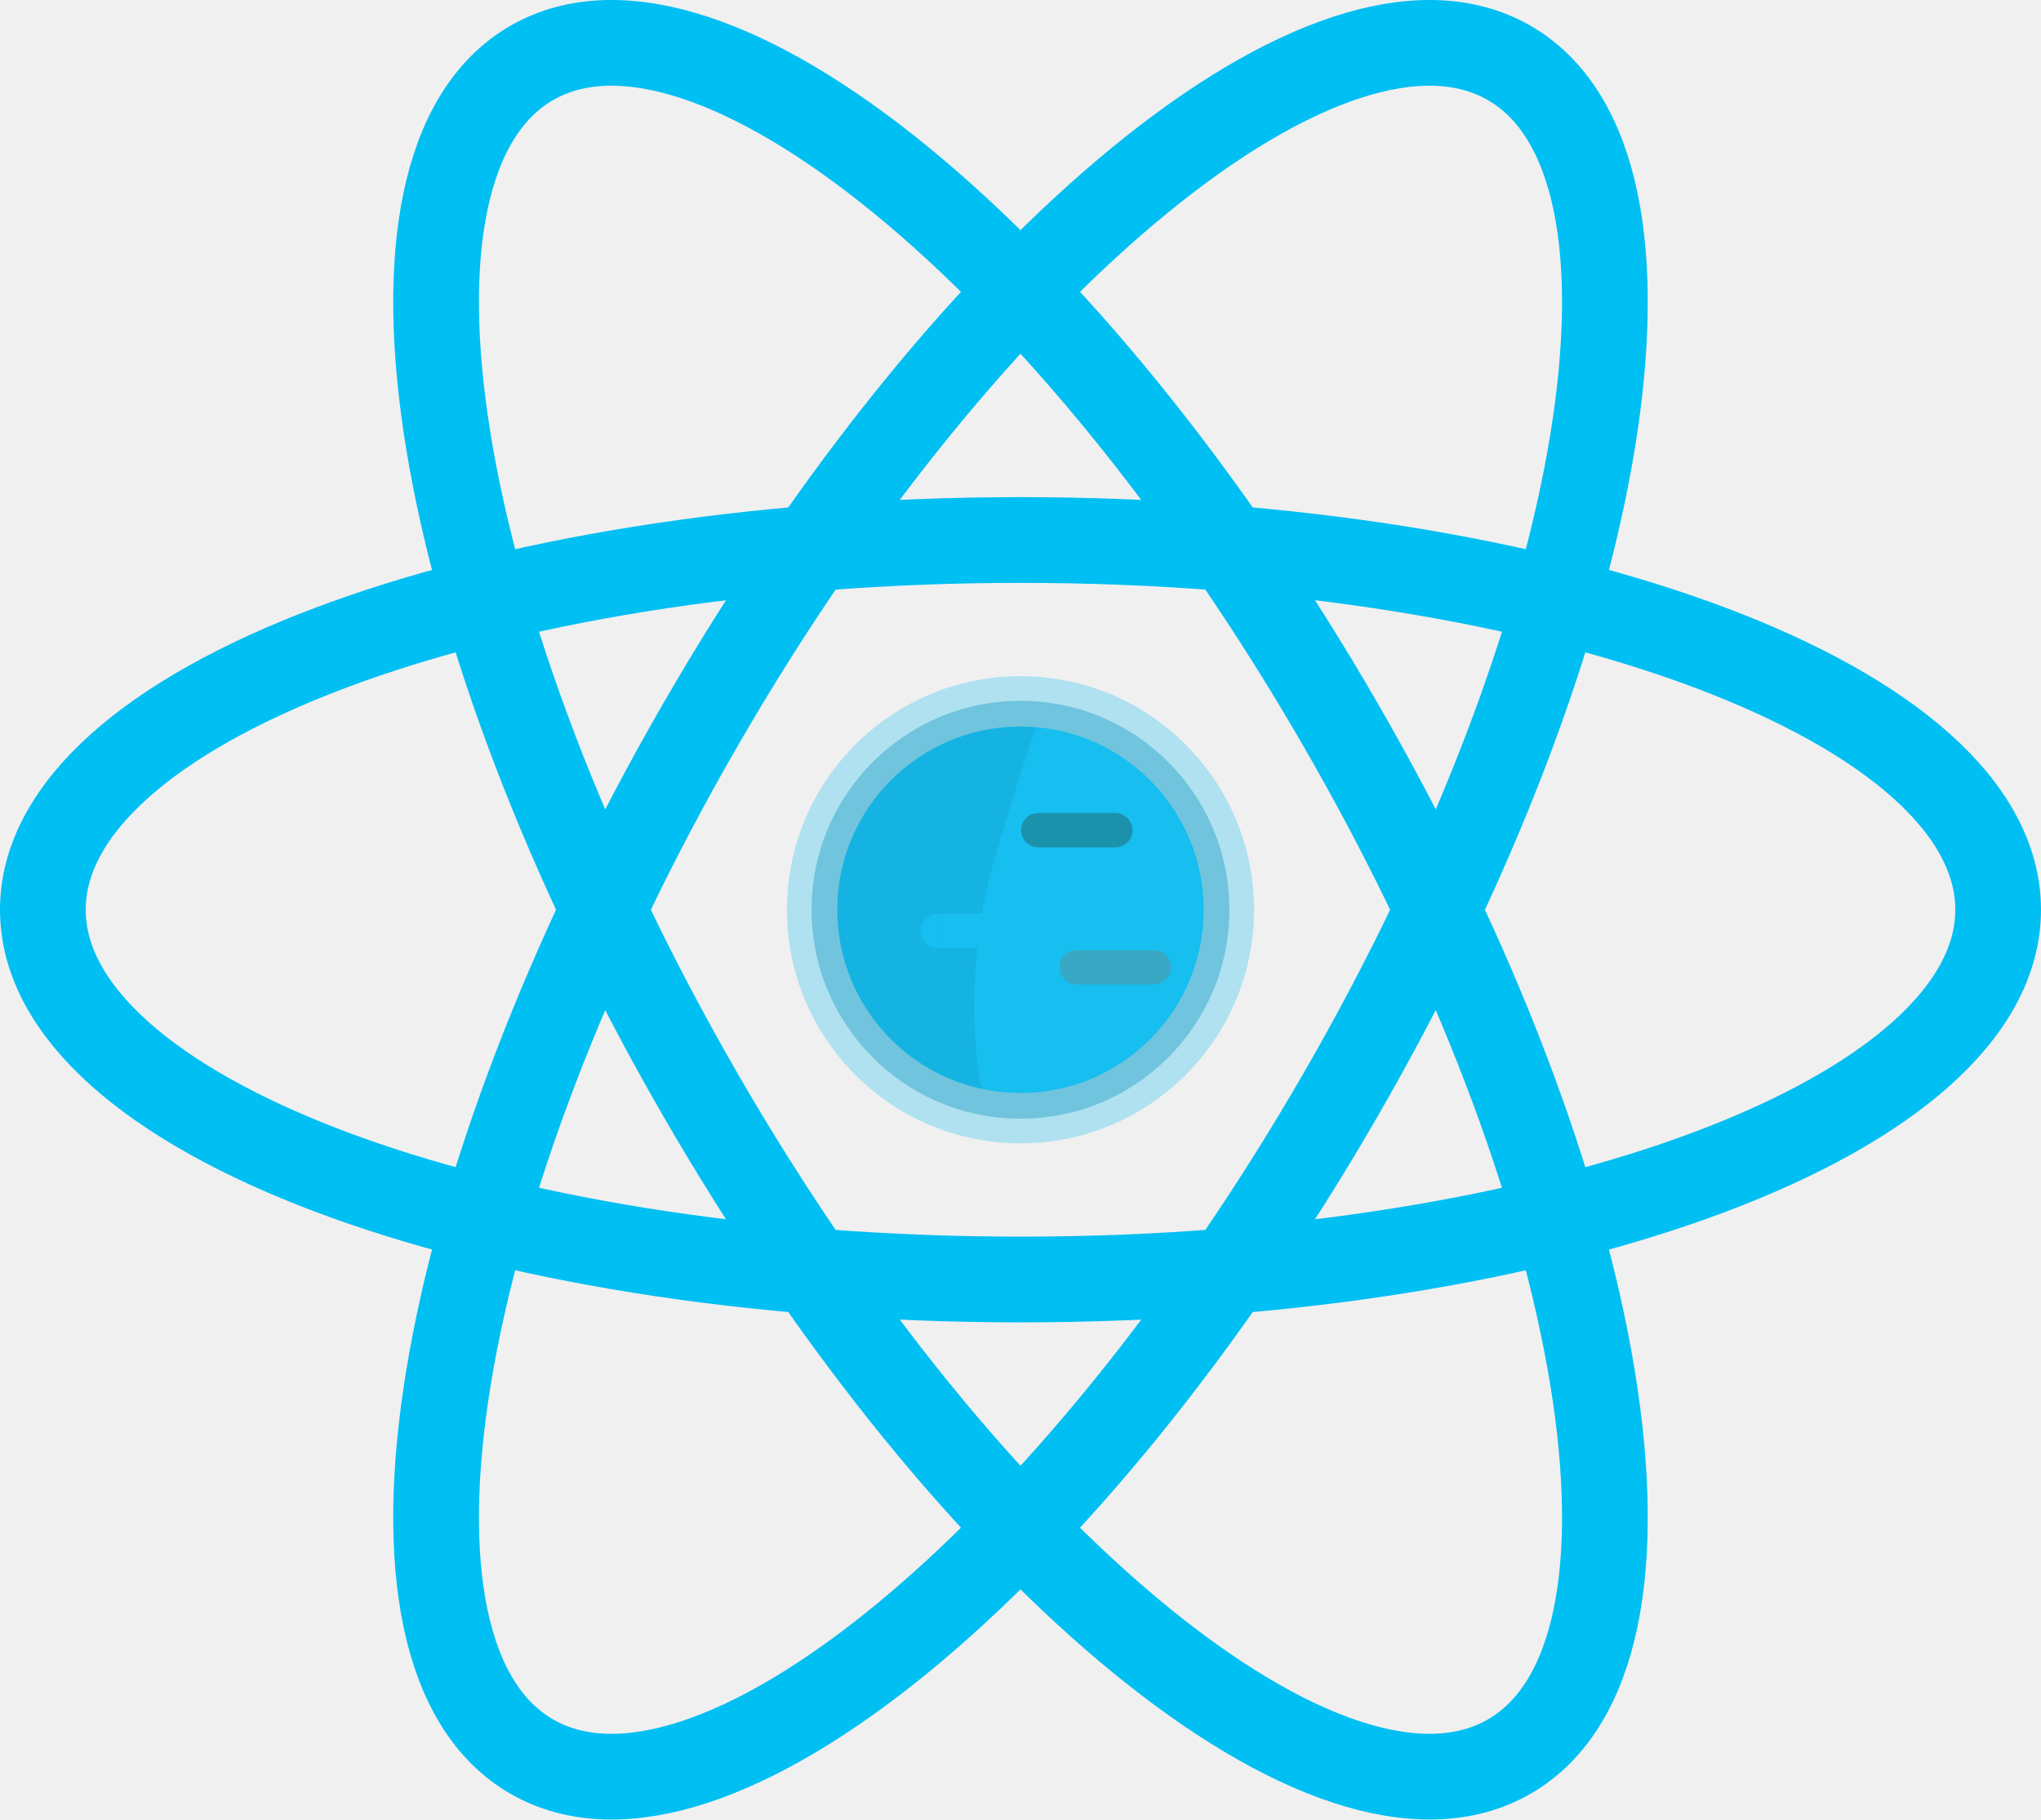
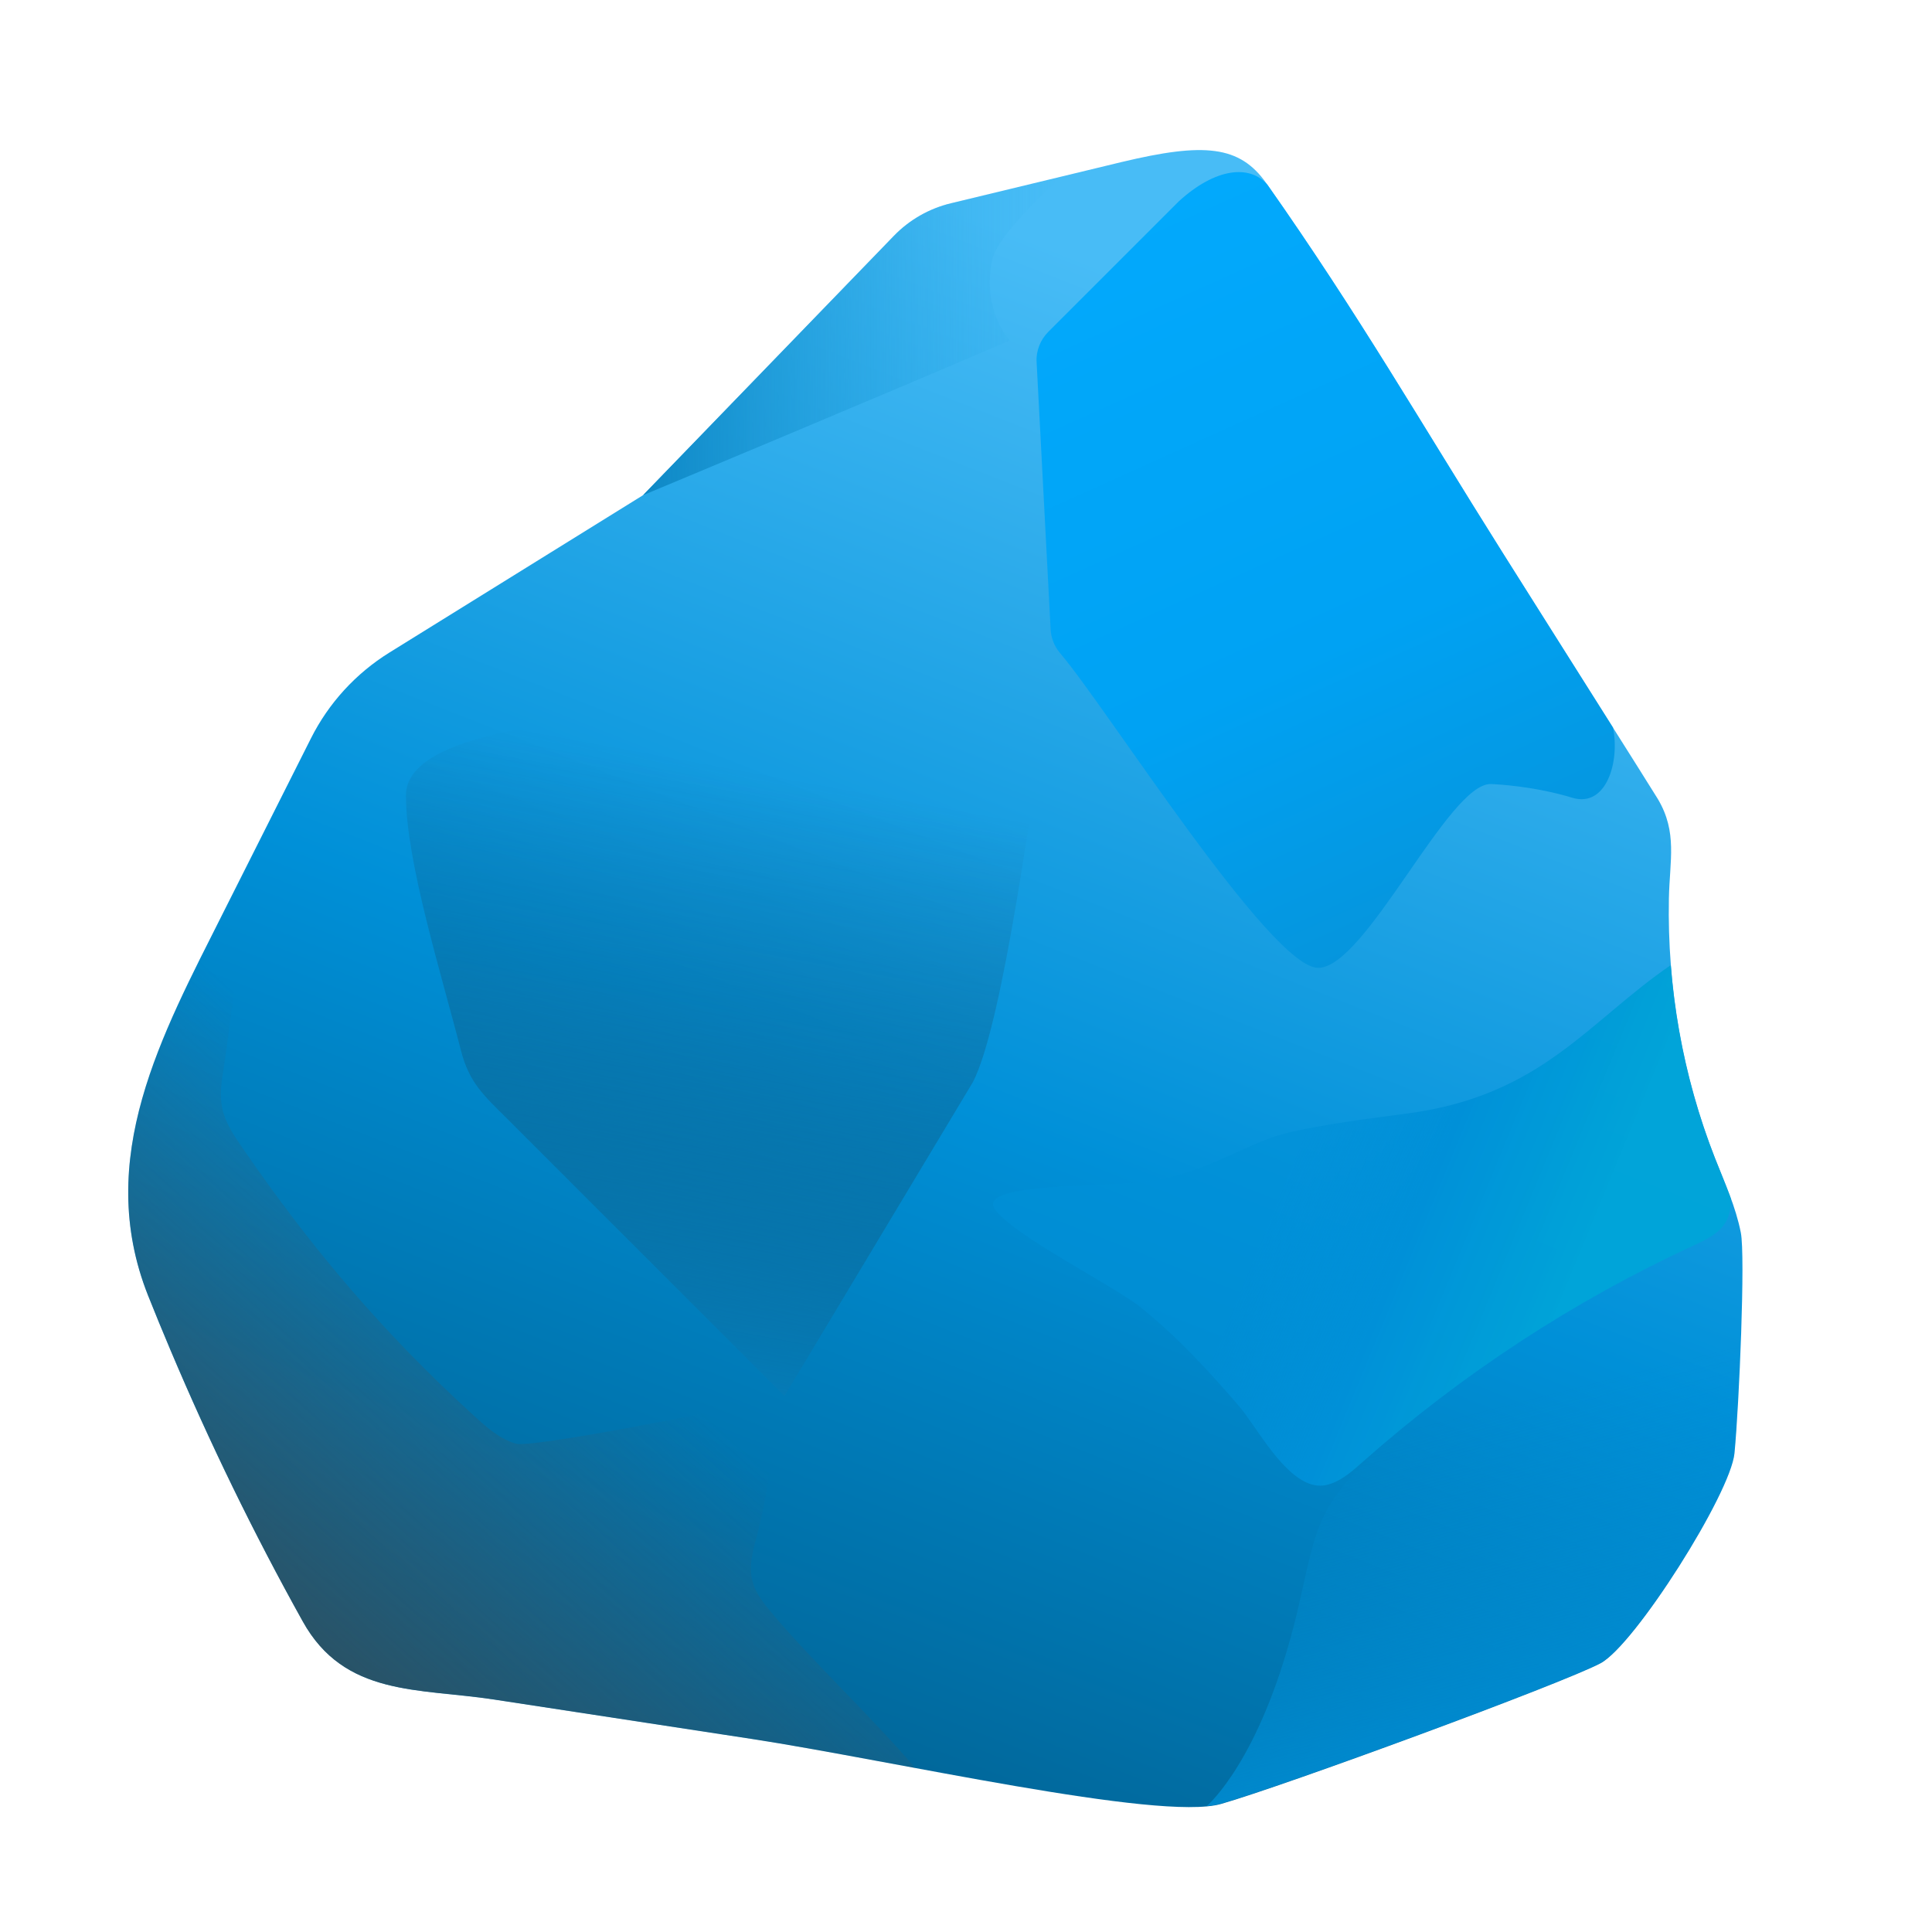
- <svg xmlns="http://www.w3.org/2000/svg" id="a" viewBox="0 0 952.54 849.07">
+ <svg xmlns="http://www.w3.org/2000/svg" width="512" height="512" viewBox="0 0 512 512" fill="none">
+   <rect width="512" height="512" fill="white" />
+   <path d="M45.115 357.655C43.091 352.88 41.142 348.104 39.232 343.329C24.829 306.998 42.9 274.22 59.021 242.129L82.402 195.674C87.101 186.314 94.321 178.444 103.184 172.943L170.422 131.225L236.857 62.536C240.981 58.257 246.244 55.247 252.024 53.864L297.256 42.938C319.146 37.704 328.544 38.544 335.612 48.592C360.1 83.357 376.489 111.971 398.303 146.621C410.184 165.493 437.614 208.854 439.333 211.719C444.605 220.582 442.466 227.994 442.275 238.156C441.817 261.574 445.943 285.107 454.5 306.921C457.06 313.416 460.001 319.834 461.338 326.672C462.561 332.823 460.918 371.905 459.658 385.123C458.626 395.858 433.259 435.933 424.167 440.785C414.158 446.134 339.967 473.411 323.578 478.071C307.189 482.732 236.131 466.496 199.227 460.842C176.42 457.365 153.574 453.851 130.767 450.374C110.978 447.356 91.303 449.648 80.224 429.668C67.197 406.288 55.507 382.258 45.115 357.655Z" fill="url(#paint0_linear_698_8)" />
+   <path d="M130.729 450.336C153.536 453.812 176.381 457.327 199.189 460.804C211.07 462.637 226.504 465.541 242.511 468.521C231.738 455.761 215.654 440.632 204.881 427.872C202.551 425.122 200.182 422.257 199.342 418.742C198.463 414.998 199.456 411.139 200.488 407.434C203.773 395.285 204.614 382.105 207.899 369.957C187.537 374.694 140.623 383.71 136.765 382.602C132.486 381.379 129.01 378.285 125.686 375.267C101.503 353.185 82.593 330.913 64.102 303.98C61.925 300.809 59.709 297.523 58.907 293.741C58.143 290.188 58.716 286.521 59.289 282.968C60.664 274.105 63.72 249.54 66.165 227.879L58.983 242.129C42.9 274.22 24.83 306.998 39.27 343.329C41.181 348.143 43.129 352.918 45.154 357.655C55.517 382.252 67.212 406.266 80.186 429.592C91.227 449.61 110.939 447.318 130.729 450.336Z" fill="url(#paint1_linear_698_8)" />
+   <path d="M335.918 49.012C331.219 43.473 322.05 44.542 312.423 53.329L277.811 87.941C275.671 90.081 274.525 93.022 274.716 96.04L278.422 166.716C278.536 169.085 279.415 171.3 280.943 173.096C293.245 187.46 336.72 256.493 349.327 256.493C361.896 256.493 383.862 207.517 395.056 207.784C396.966 207.822 406.937 208.434 416.679 211.414C425.771 214.164 429.324 201.672 427.452 192.809C418.054 177.909 405.409 157.929 398.303 146.621C376.566 112.124 360.215 83.586 335.918 49.012Z" fill="url(#paint2_linear_698_8)" />
+   <path d="M174.853 188.148C187.575 186.238 230.018 179.017 238.003 175.885C253.59 169.734 267.343 143.527 276.435 129.43C276.435 129.43 279.568 175.388 276.435 193.344C274.258 205.836 266.044 271.163 257.792 286.827L207.899 369.957L134.587 296.645C128.36 290.418 124.387 287.132 122.133 278.307C116.975 258.136 107.616 228.376 107.577 210.841C107.539 193.305 154.796 191.128 174.853 188.148Z" fill="url(#paint3_linear_698_8)" />
+   <path d="M267.572 90.233C262.682 84.388 261.307 76.098 262.988 68.687C264.401 62.498 277.238 50.54 281.402 46.758L252.024 53.864C246.25 55.263 240.991 58.27 236.857 62.536L170.422 131.225C170.422 131.225 234.756 104.407 267.572 90.233Z" fill="url(#paint4_linear_698_8)" />
+   <path d="M454.462 306.921C448.048 290.545 444.108 273.304 442.772 255.767C420.843 270.781 408.58 290.265 373.28 295.04C363.92 296.301 349.441 298.058 340.311 300.465C329.003 303.445 318.535 311.811 301.573 313.378C289.501 314.524 259.053 313.645 263.637 320.445C268.222 327.245 295.537 340.96 302.337 346.5C312.002 354.255 320.407 363.386 328.468 372.784C332.67 377.712 338.974 389.669 346.309 392.917C348.181 393.757 350.167 393.986 352.154 393.375C355.63 392.344 358.419 389.822 361.132 387.415C387.431 364.116 416.994 344.785 448.884 330.034C452.284 328.468 455.952 326.711 457.633 323.349C458.359 321.859 458.664 319.834 458.702 317.656C457.365 314.065 455.875 310.513 454.462 306.921Z" fill="url(#paint5_linear_698_8)" />
+   <path d="M461.3 326.672C460.804 324.189 460.078 321.744 459.237 319.337C458.588 321.591 457.174 324.075 454.118 326.405C445.331 333.129 411.445 343.482 374.159 376.145C349.824 397.463 349.785 400.328 344.552 423.823C335.994 462.294 322.394 476.276 319.796 478.644C321.209 478.492 322.47 478.301 323.502 477.995C339.929 473.372 414.081 446.057 424.09 440.709C433.183 435.857 458.55 395.782 459.581 385.047C460.88 371.905 462.523 332.823 461.3 326.672Z" fill="url(#paint6_linear_698_8)" />
  <defs>
-     <style>.b,.c{opacity:.3;}.b,.d{fill:#17bef0;}.e{fill:#0e86a9;opacity:.4;}.f{stroke:#00bff3;stroke-width:40px;}.f,.c,.g{fill:none;stroke-miterlimit:10;}.c{stroke:#29290d;}.c,.g{stroke-linecap:round;stroke-width:16px;}.g{opacity:.5;stroke:#5a9298;}.h{fill:#005068;opacity:.1;}</style>
+     <linearGradient id="paint0_linear_698_8" x1="345.72" y1="91.379" x2="169.726" y2="538.524" gradientUnits="userSpaceOnUse">
+       <stop stop-color="#48BCF6" />
+       <stop offset="0.46" stop-color="#0090D8" />
+       <stop offset="1" stop-color="#01527A" />
+     </linearGradient>
+     <linearGradient id="paint1_linear_698_8" x1="44.844" y1="469.961" x2="191.208" y2="307.212" gradientUnits="userSpaceOnUse">
+       <stop stop-color="#37474F" />
+       <stop offset="0.612" stop-color="#42565F" stop-opacity="0.192" />
+       <stop offset="0.757" stop-color="#455A64" stop-opacity="0" />
+     </linearGradient>
+     <linearGradient id="paint2_linear_698_8" x1="391.324" y1="265.822" x2="296.675" y2="55.87" gradientUnits="userSpaceOnUse">
+       <stop stop-color="#0791D6" />
+       <stop offset="0.442" stop-color="#00A2F3" />
+       <stop offset="1" stop-color="#02A9FC" />
+     </linearGradient>
+     <linearGradient id="paint3_linear_698_8" x1="154.269" y1="410.395" x2="192.472" y2="203.143" gradientUnits="userSpaceOnUse">
+       <stop stop-color="#0090D8" />
+       <stop offset="1" stop-color="#1A3645" stop-opacity="0" />
+     </linearGradient>
+     <linearGradient id="paint4_linear_698_8" x1="170.429" y1="88.996" x2="281.409" y2="88.996" gradientUnits="userSpaceOnUse">
+       <stop stop-color="#0E88C5" />
+       <stop offset="1" stop-color="#2EB1EF" stop-opacity="0" />
+     </linearGradient>
+     <linearGradient id="paint5_linear_698_8" x1="344.364" y1="303.663" x2="475.611" y2="357.758" gradientUnits="userSpaceOnUse">
+       <stop stop-color="#0090D8" stop-opacity="0.63" />
+       <stop offset="0.25" stop-color="#0090D8" />
+       <stop offset="0.566" stop-color="#00A4D8" stop-opacity="0.97" />
+     </linearGradient>
+     <linearGradient id="paint6_linear_698_8" x1="410.78" y1="482.262" x2="383.885" y2="376.172" gradientUnits="userSpaceOnUse">
+       <stop stop-color="#0090D8" />
+       <stop offset="0.808" stop-color="#0090D8" stop-opacity="0.192" />
+       <stop offset="1" stop-color="#0090D8" stop-opacity="0" />
+     </linearGradient>
  </defs>
-   <ellipse class="f" cx="476.27" cy="424.53" rx="456.27" ry="172.54" transform="translate(-129.52 624.73) rotate(-60)" />
-   <ellipse class="f" cx="476.27" cy="424.53" rx="456.27" ry="172.54" />
-   <ellipse class="f" cx="476.27" cy="424.53" rx="172.54" ry="456.27" transform="translate(-148.46 295.01) rotate(-30)" />
-   <circle class="e" cx="476.27" cy="424.53" r="97.5" />
-   <circle class="b" cx="476.27" cy="424.53" r="109" />
-   <circle class="d" cx="476.27" cy="424.53" r="85.5" />
-   <line class="g" x1="502.53" y1="451.4" x2="538.53" y2="451.4" />
-   <line class="c" x1="484.53" y1="387.4" x2="520.53" y2="387.4" />
-   <path class="h" d="M458.53,424.4c3.52-18.46,11.58-43.8,18-64,2.37-7.45,4.7-14.48,6.94-21.04-2.38-.2-4.78-.32-7.2-.32-47.22,0-85.5,38.28-85.5,85.5,0,41.02,28.9,75.28,67.44,83.57-7.86-38.35-.24-80.75,.32-83.71Z" />
-   <path class="d" d="M437.53,442.4c-4.39,0-8-3.61-8-8s3.61-8,8-8v16Z" />
-   <rect class="d" x="437.53" y="426.4" width="27" height="16" />
</svg>
